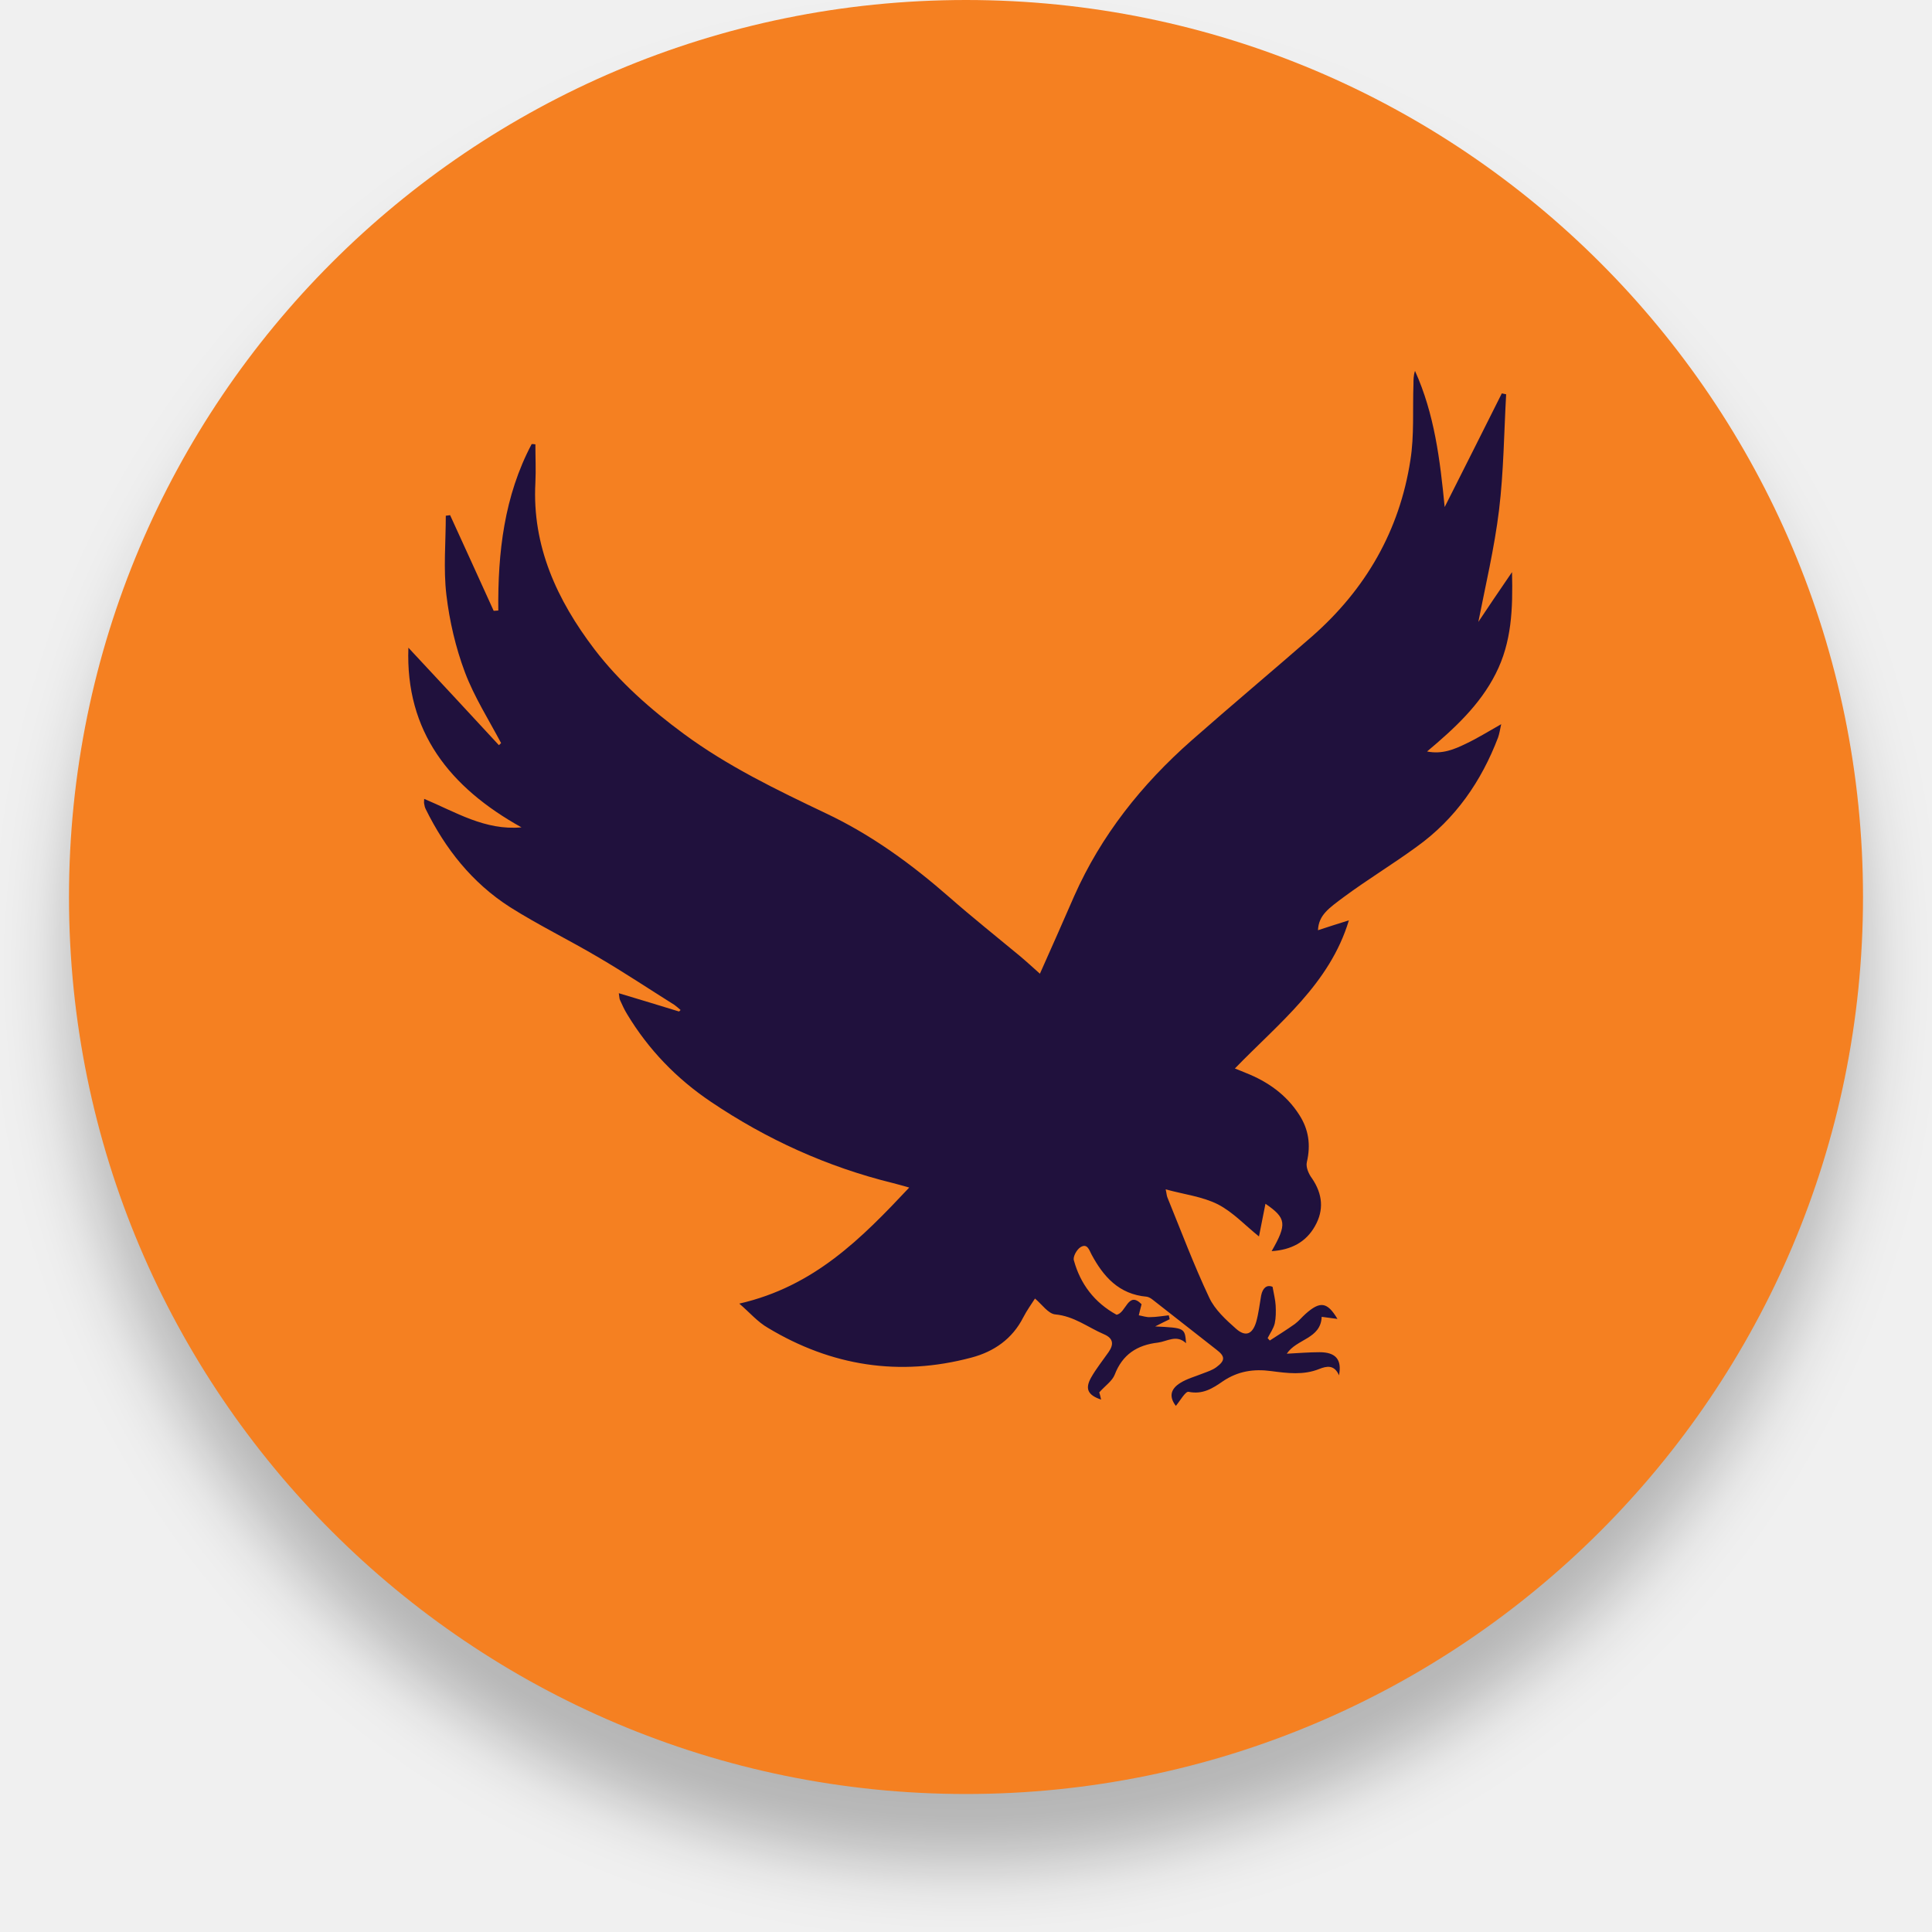
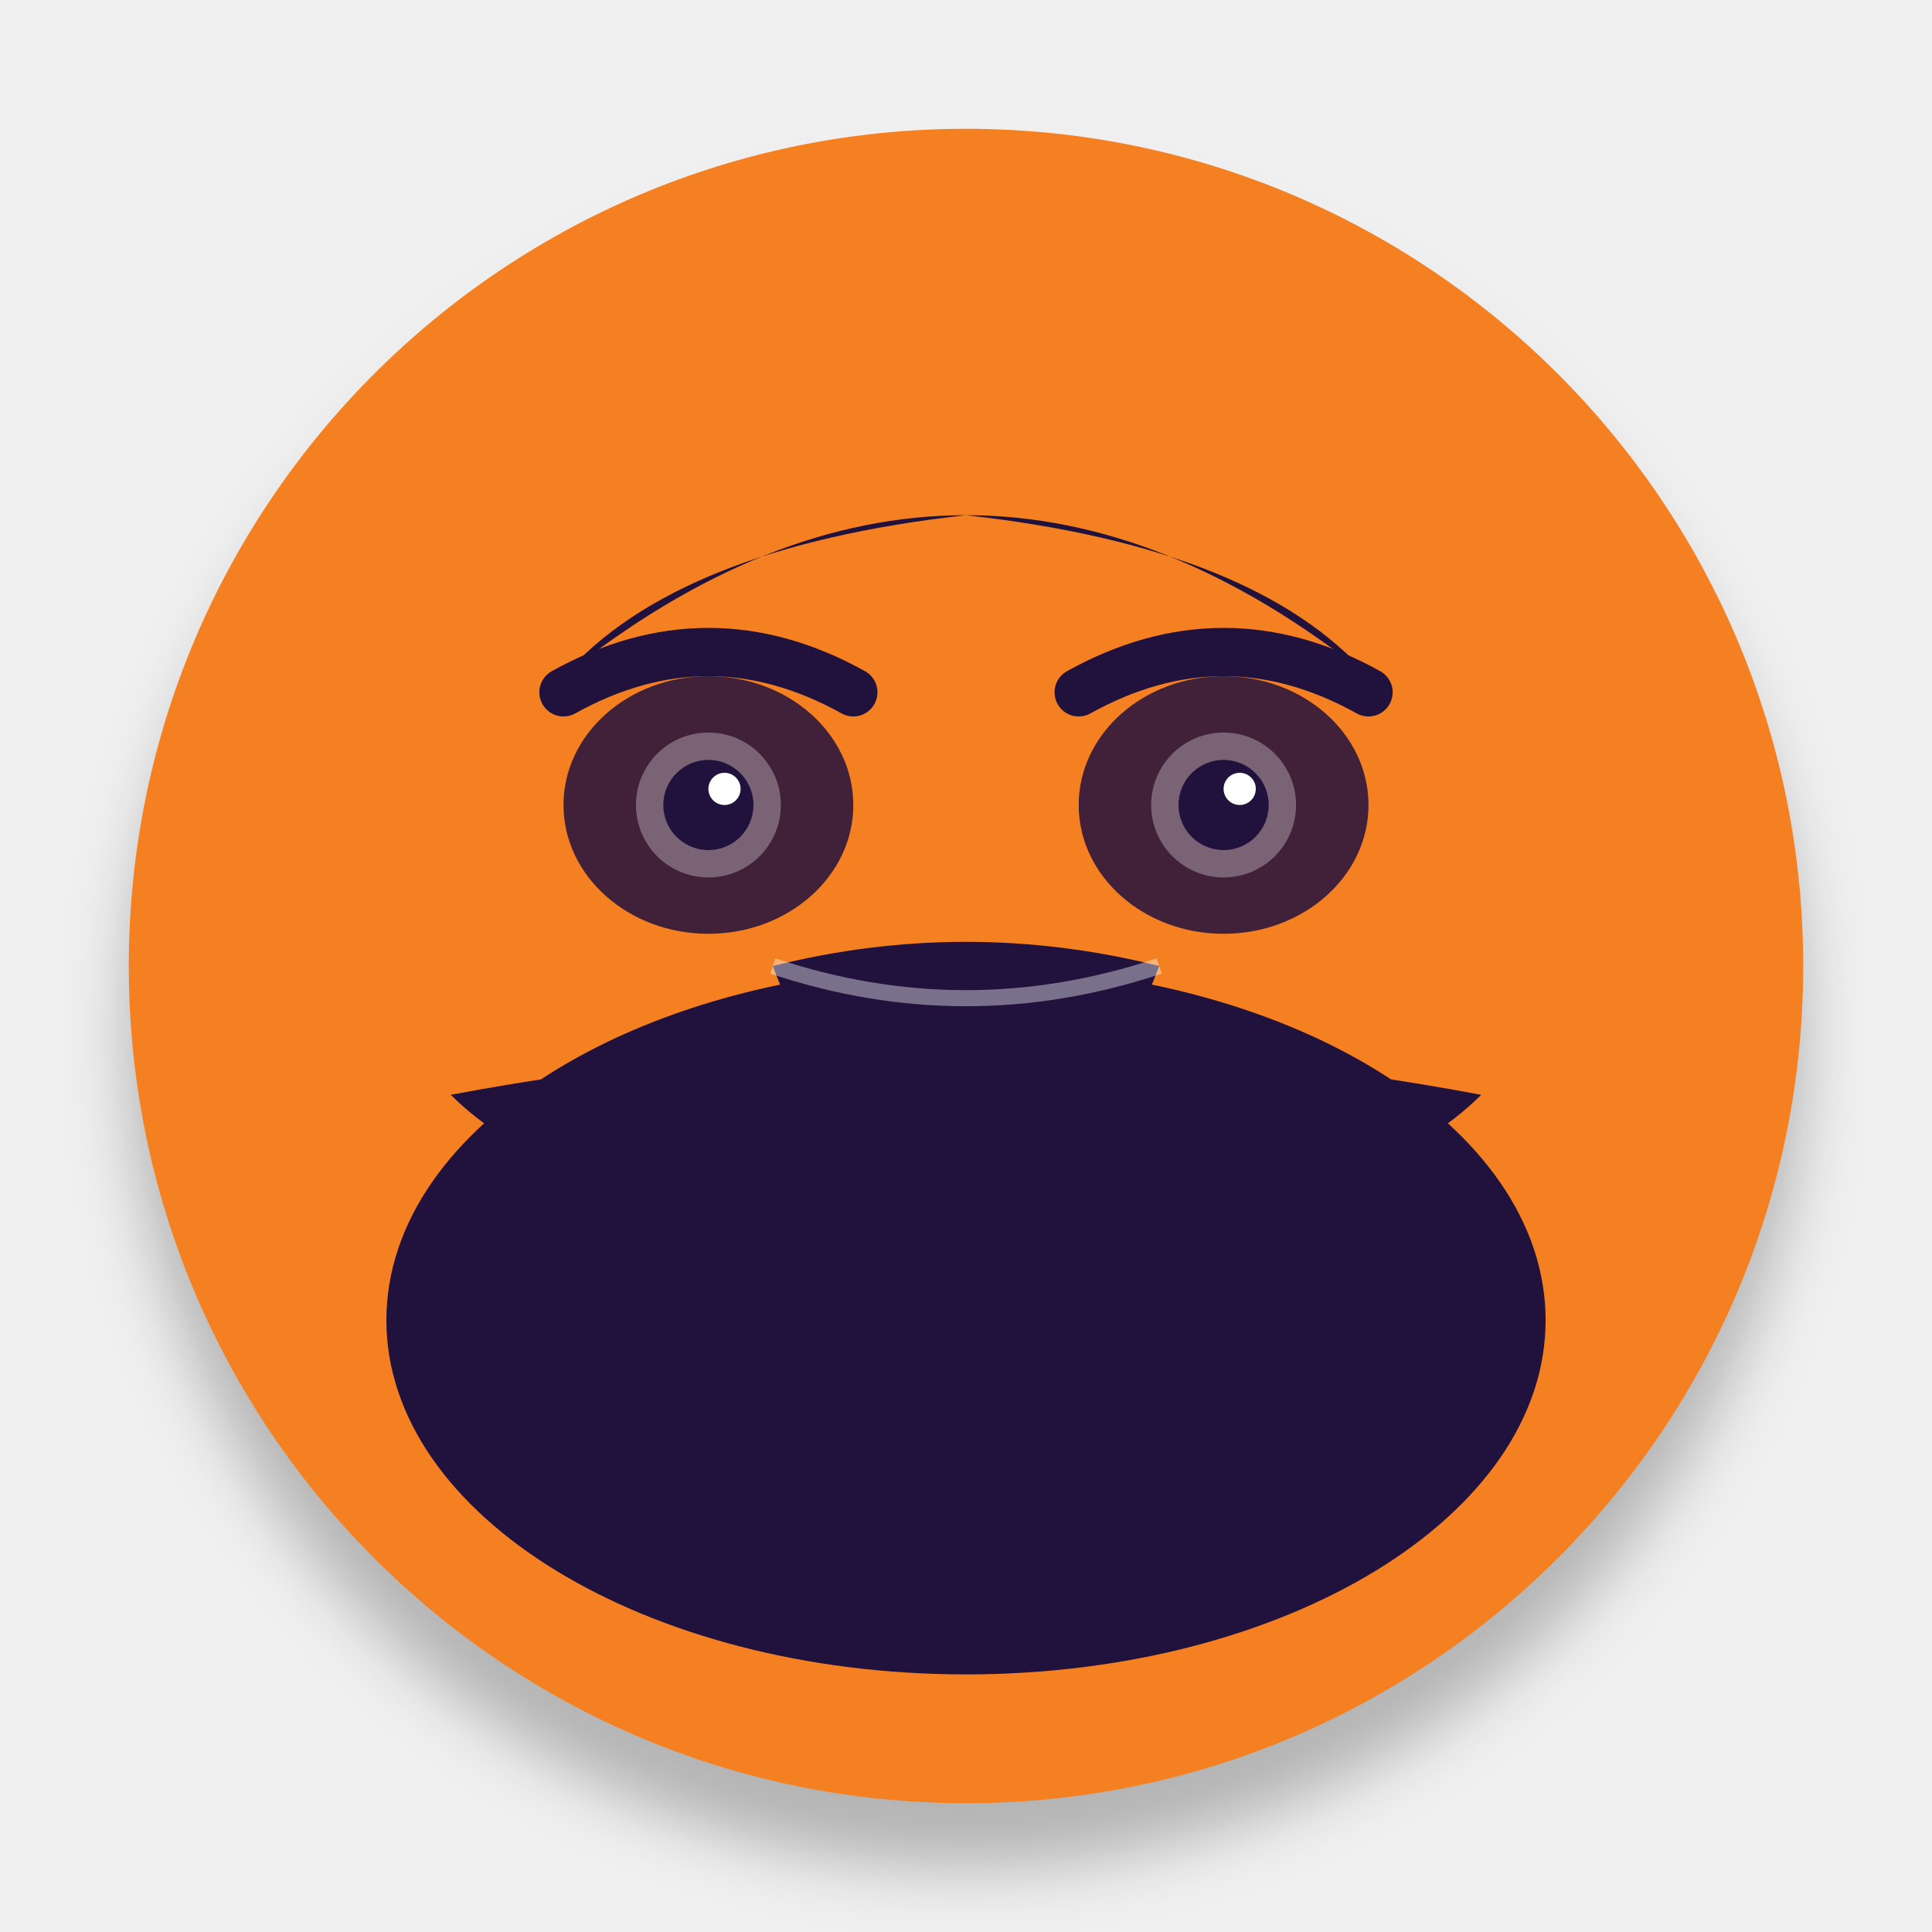
- <svg xmlns="http://www.w3.org/2000/svg" width="112" height="112" viewBox="0 0 112 112" fill="none">
-   <g filter="url(#filter0_d_40701_9057)">
-     <circle cx="56" cy="52" r="52" fill="#F58021" />
+ <svg xmlns="http://www.w3.org/2000/svg" width="120" height="120" viewBox="0 0 120 120" fill="none">
+   <g filter="url(#ds)">
+     <circle cx="60" cy="60" r="52" fill="#F58021" />
  </g>
-   <path d="M42.858 75.572C47.192 74.581 49.933 71.799 52.709 68.844C52.333 68.74 52.046 68.653 51.76 68.583C47.945 67.644 44.434 66.045 41.21 63.871C39.222 62.533 37.592 60.846 36.356 58.794C36.195 58.534 36.07 58.255 35.944 57.977C35.908 57.908 35.908 57.821 35.873 57.578C37.091 57.943 38.237 58.29 39.365 58.638C39.401 58.603 39.419 58.586 39.455 58.551C39.33 58.447 39.222 58.343 39.097 58.255C37.628 57.334 36.195 56.378 34.708 55.508C33.007 54.5 31.216 53.631 29.568 52.588C27.365 51.179 25.807 49.197 24.678 46.902C24.625 46.798 24.607 46.694 24.589 46.589C24.571 46.537 24.589 46.468 24.589 46.311C26.416 47.076 28.117 48.154 30.231 47.963C26.075 45.651 23.496 42.417 23.675 37.548C25.448 39.444 27.186 41.321 28.923 43.199C28.959 43.164 29.013 43.112 29.049 43.077C28.332 41.721 27.49 40.4 26.953 38.974C26.416 37.548 26.057 36.001 25.878 34.489C25.699 32.976 25.843 31.428 25.843 29.898C25.932 29.881 26.022 29.881 26.093 29.864C26.935 31.707 27.777 33.55 28.619 35.41C28.708 35.41 28.798 35.393 28.887 35.393C28.852 32.037 29.228 28.751 30.822 25.743C30.893 25.743 30.965 25.743 31.037 25.761C31.037 26.508 31.073 27.238 31.037 27.986C30.84 31.655 32.29 34.784 34.458 37.635C35.908 39.531 37.7 41.113 39.634 42.538C42.177 44.416 45.025 45.79 47.873 47.146C50.524 48.398 52.852 50.101 55.037 52.014C56.363 53.179 57.742 54.274 59.103 55.404C59.479 55.717 59.855 56.065 60.285 56.447C60.984 54.883 61.629 53.422 62.273 51.944C63.832 48.432 66.178 45.477 69.08 42.921C71.39 40.887 73.736 38.922 76.047 36.905C79.181 34.158 81.134 30.75 81.761 26.682C81.993 25.239 81.886 23.726 81.94 22.266C81.94 22.023 81.94 21.762 82.029 21.501C83.158 24.005 83.48 26.647 83.749 29.394C84.859 27.204 85.952 25.013 87.062 22.805C87.152 22.822 87.241 22.84 87.313 22.857C87.188 25.1 87.17 27.343 86.901 29.568C86.632 31.776 86.113 33.95 85.701 36.053C86.256 35.219 86.901 34.263 87.653 33.167C87.707 35.306 87.635 37.236 86.704 39.061C85.79 40.869 84.322 42.225 82.728 43.564C83.605 43.738 84.304 43.442 84.984 43.112C85.647 42.799 86.256 42.417 87.026 41.982C86.955 42.312 86.919 42.538 86.847 42.747C85.88 45.285 84.376 47.476 82.119 49.093C80.74 50.101 79.271 50.988 77.91 51.996C77.05 52.64 76.441 53.04 76.405 53.926C76.978 53.735 77.534 53.561 78.196 53.353C77.086 57.038 74.148 59.299 71.587 61.941C71.838 62.046 72.035 62.115 72.232 62.202C73.504 62.706 74.578 63.471 75.313 64.619C75.868 65.471 75.993 66.375 75.76 67.366C75.689 67.662 75.868 68.061 76.065 68.322C76.674 69.226 76.763 70.148 76.226 71.087C75.707 72.008 74.847 72.46 73.719 72.53C74.614 70.965 74.578 70.617 73.36 69.783C73.235 70.426 73.11 71.034 72.984 71.678C72.178 71.034 71.48 70.269 70.602 69.817C69.707 69.365 68.65 69.244 67.575 68.948C67.629 69.174 67.629 69.313 67.683 69.435C68.471 71.365 69.205 73.329 70.1 75.225C70.423 75.92 71.068 76.511 71.659 77.033C72.214 77.519 72.608 77.346 72.823 76.633C72.966 76.129 73.02 75.607 73.11 75.103C73.199 74.651 73.45 74.46 73.772 74.599C73.844 75.016 73.933 75.346 73.951 75.677C73.969 76.024 73.969 76.389 73.898 76.72C73.826 77.015 73.629 77.293 73.486 77.572C73.522 77.624 73.575 77.659 73.611 77.711C74.095 77.398 74.596 77.085 75.062 76.754C75.295 76.581 75.474 76.355 75.689 76.163C76.531 75.416 76.942 75.468 77.534 76.459C77.211 76.424 76.925 76.372 76.62 76.337C76.566 77.624 75.169 77.606 74.596 78.476C75.277 78.441 75.886 78.389 76.495 78.389C77.426 78.389 77.802 78.806 77.623 79.728C77.355 79.102 76.907 79.189 76.477 79.362C75.563 79.728 74.632 79.606 73.701 79.484C72.68 79.345 71.766 79.484 70.889 80.075C70.315 80.475 69.724 80.858 68.9 80.684C68.721 80.649 68.399 81.223 68.166 81.501C67.79 81.014 67.808 80.545 68.435 80.162C68.829 79.919 69.294 79.797 69.724 79.623C69.993 79.519 70.28 79.432 70.513 79.258C71.032 78.876 71.032 78.632 70.53 78.25C69.294 77.276 68.059 76.32 66.823 75.346C66.715 75.259 66.59 75.19 66.483 75.172C64.853 75.033 63.957 73.99 63.276 72.721C63.133 72.443 63.026 72.06 62.632 72.304C62.417 72.443 62.184 72.86 62.255 73.069C62.632 74.442 63.456 75.52 64.727 76.216C65.282 76.129 65.39 74.807 66.178 75.607C66.106 75.903 66.053 76.076 66.017 76.25C66.232 76.285 66.465 76.372 66.68 76.355C67.038 76.355 67.396 76.285 67.754 76.25C67.772 76.32 67.79 76.407 67.808 76.476C67.557 76.598 67.306 76.72 66.966 76.894C68.686 76.981 68.686 76.981 68.757 77.867C68.202 77.346 67.665 77.763 67.127 77.832C65.909 77.972 65.067 78.528 64.62 79.693C64.477 80.058 64.082 80.319 63.724 80.719C63.742 80.771 63.796 80.945 63.832 81.136C63.062 80.875 62.882 80.51 63.258 79.849C63.545 79.345 63.921 78.876 64.261 78.389C64.566 77.954 64.566 77.589 63.993 77.346C63.062 76.946 62.273 76.302 61.181 76.198C60.769 76.163 60.411 75.624 59.999 75.277C59.802 75.59 59.533 75.955 59.318 76.372C58.691 77.606 57.635 78.354 56.309 78.702C52.136 79.814 48.195 79.189 44.524 76.981C43.915 76.633 43.467 76.094 42.858 75.572Z" fill="#20113D" />
+   <ellipse cx="60" cy="82" rx="36" ry="22" fill="#20113D" />
+   <path d="M28 68 Q60 62 92 68 Q84 76 60 78 Q36 76 28 68Z" fill="#20113D" />
+   <path d="M35 42 Q60 22 85 42 Q78 34 60 32 Q42 34 35 42Z" fill="#20113D" />
+   <ellipse cx="44" cy="50" rx="9" ry="8" fill="#20113D" opacity="0.85" />
+   <ellipse cx="76" cy="50" rx="9" ry="8" fill="#20113D" opacity="0.85" />
+   <circle cx="44" cy="50" r="4.5" fill="white" opacity="0.3" />
+   <circle cx="76" cy="50" r="4.5" fill="white" opacity="0.3" />
+   <circle cx="44" cy="50" r="2.8" fill="#20113D" />
+   <circle cx="76" cy="50" r="2.8" fill="#20113D" />
+   <circle cx="45" cy="49" r="1" fill="white" />
+   <circle cx="77" cy="49" r="1" fill="white" />
+   <path d="M35 43 Q44 38 53 43" stroke="#20113D" stroke-width="3" fill="none" stroke-linecap="round" />
+   <path d="M67 43 Q76 38 85 43" stroke="#20113D" stroke-width="3" fill="none" stroke-linecap="round" />
+   <path d="M48 60 Q60 57 72 60 Q69 68 63 73 Q60 75 57 73 Q51 68 48 60Z" fill="#20113D" />
+   <path d="M48 60 Q60 64 72 60" stroke="white" stroke-width="1" opacity="0.4" fill="none" />
  <defs>
-     <filter id="filter0_d_40701_9057" x="0" y="0" width="112" height="112" filterUnits="userSpaceOnUse" color-interpolation-filters="sRGB">
+     <filter id="ds" x="4" y="8" width="112" height="112" filterUnits="userSpaceOnUse" color-interpolation-filters="sRGB">
      <feFlood flood-opacity="0" result="BackgroundImageFix" />
      <feColorMatrix in="SourceAlpha" type="matrix" values="0 0 0 0 0 0 0 0 0 0 0 0 0 0 0 0 0 0 127 0" result="hardAlpha" />
      <feOffset dy="4" />
      <feGaussianBlur stdDeviation="2" />
      <feColorMatrix type="matrix" values="0 0 0 0 0 0 0 0 0 0 0 0 0 0 0 0 0 0 0.25 0" />
-       <feBlend mode="normal" in2="BackgroundImageFix" result="effect1_dropShadow_40701_9057" />
-       <feBlend mode="normal" in="SourceGraphic" in2="effect1_dropShadow_40701_9057" result="shape" />
+       <feBlend mode="normal" in2="BackgroundImageFix" result="effect1_dropShadow" />
+       <feBlend mode="normal" in="SourceGraphic" in2="effect1_dropShadow" result="shape" />
    </filter>
  </defs>
</svg>
